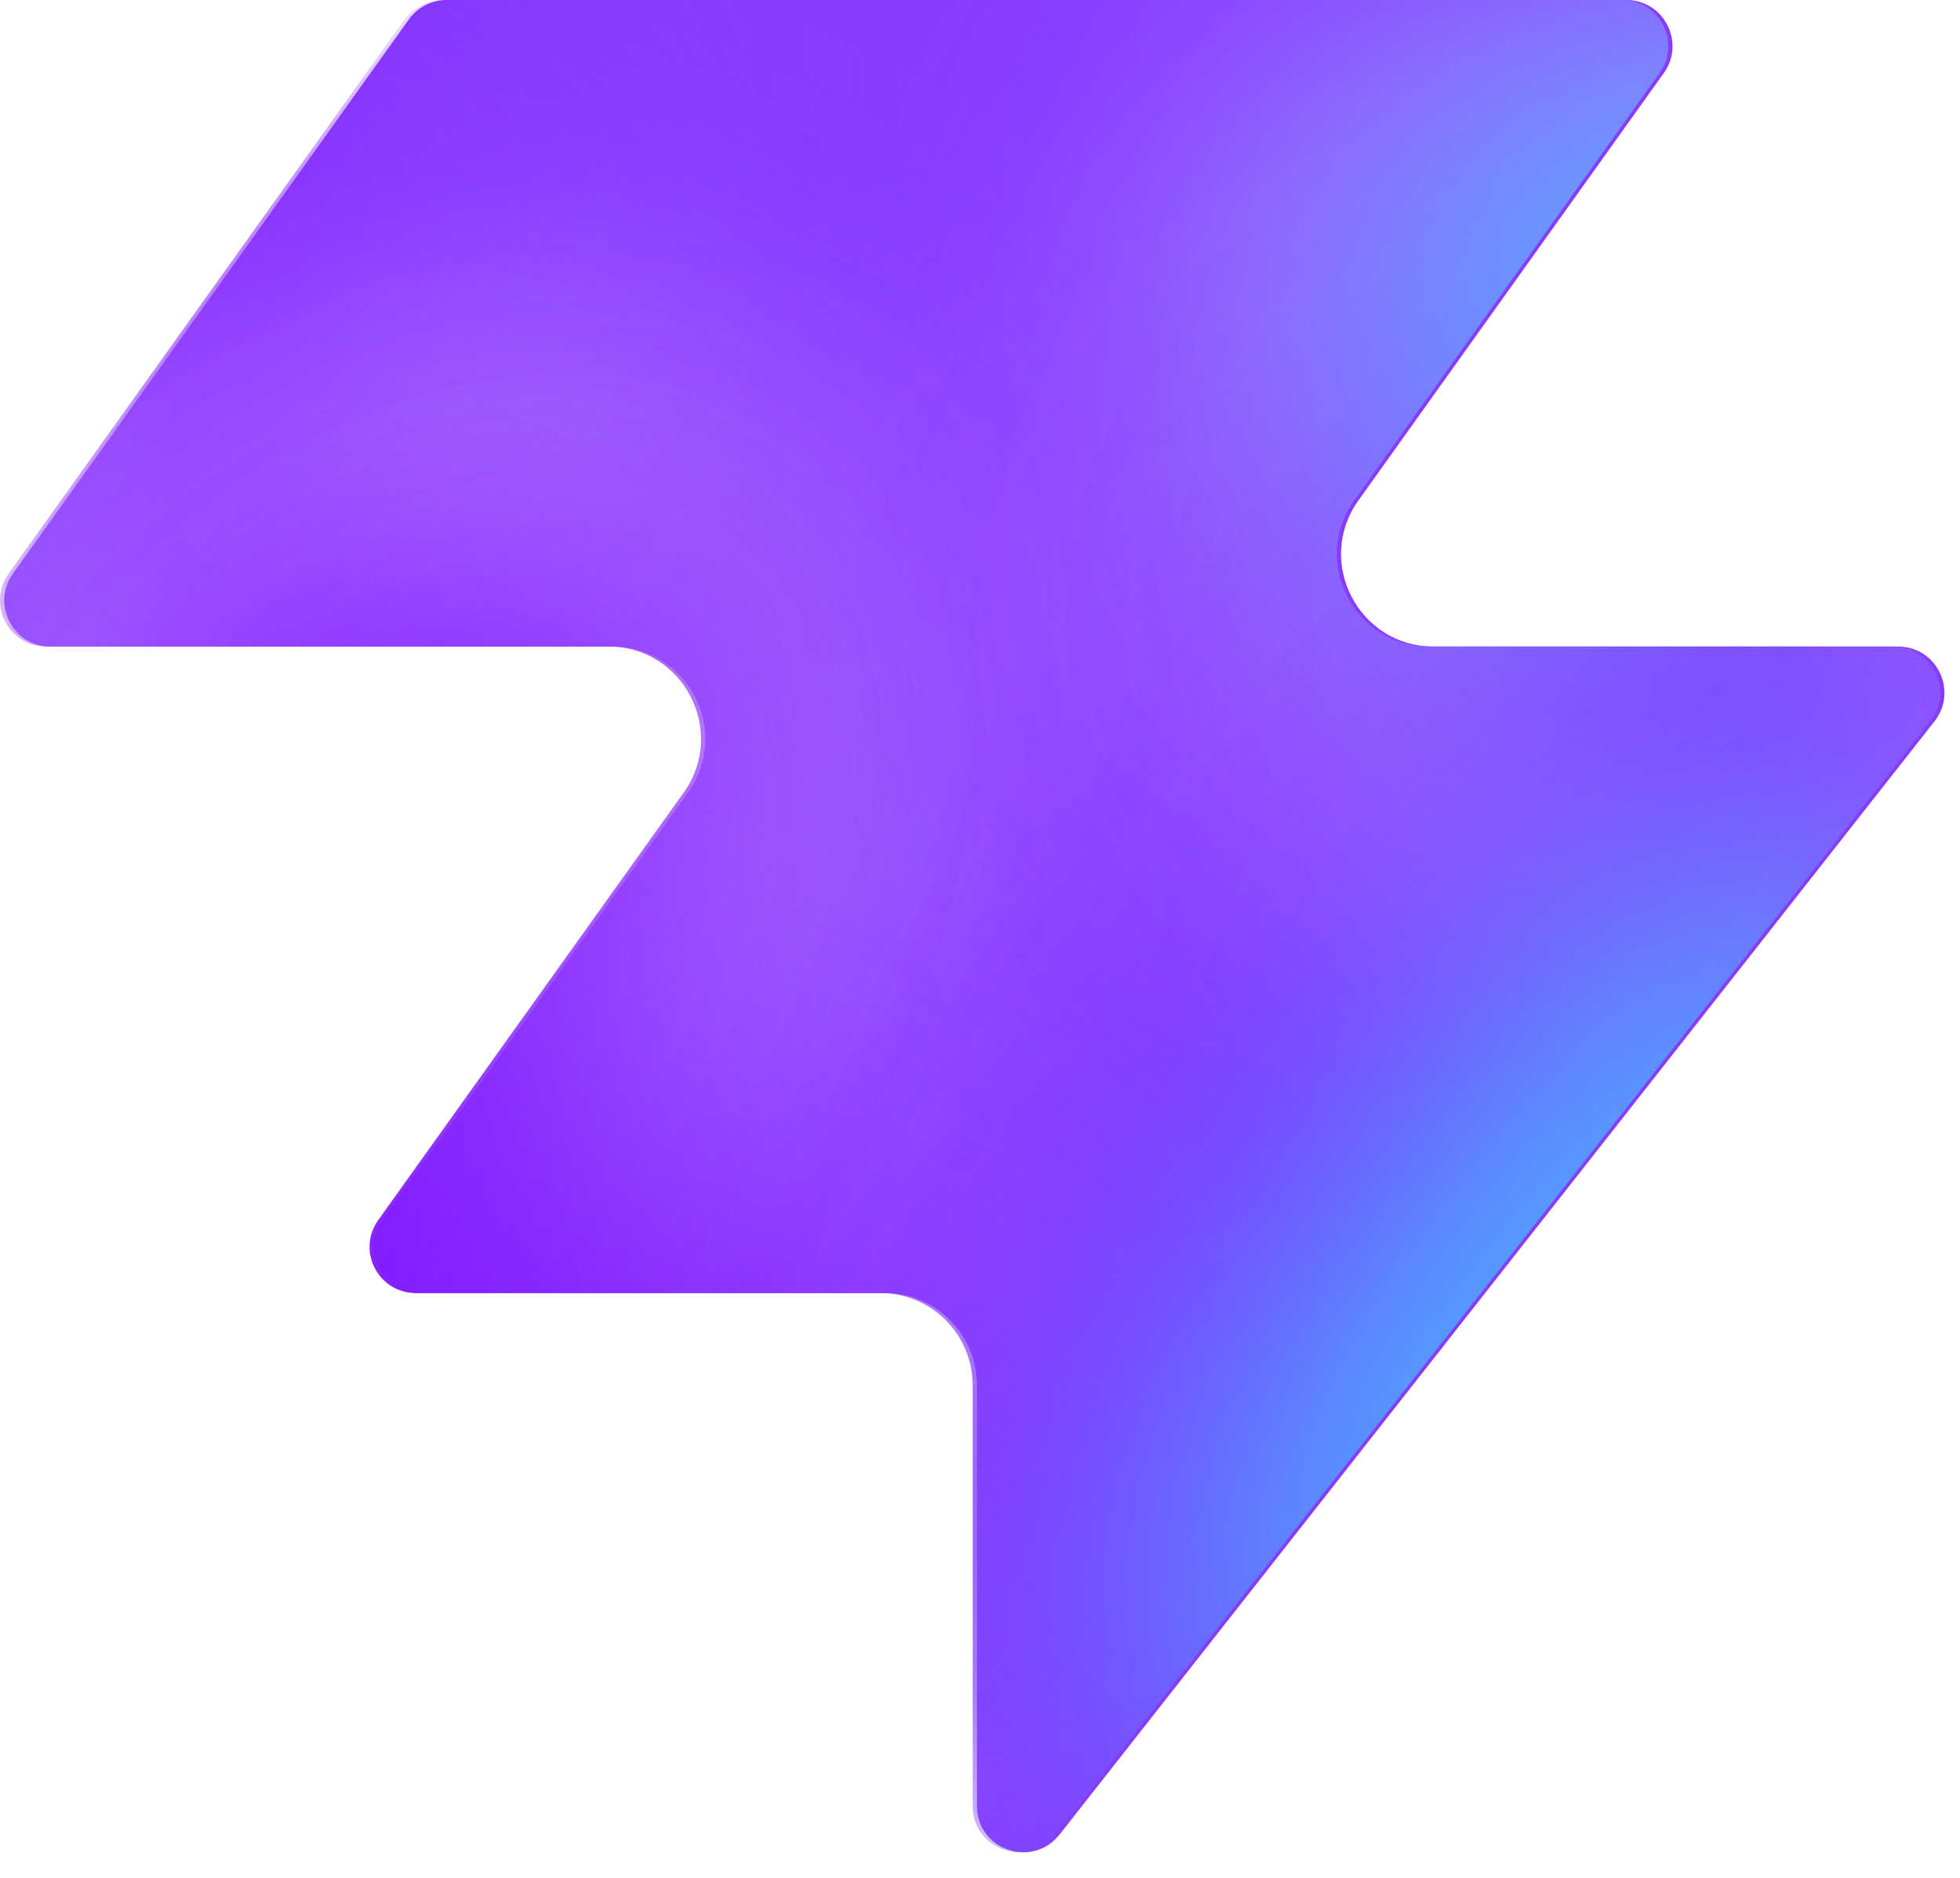
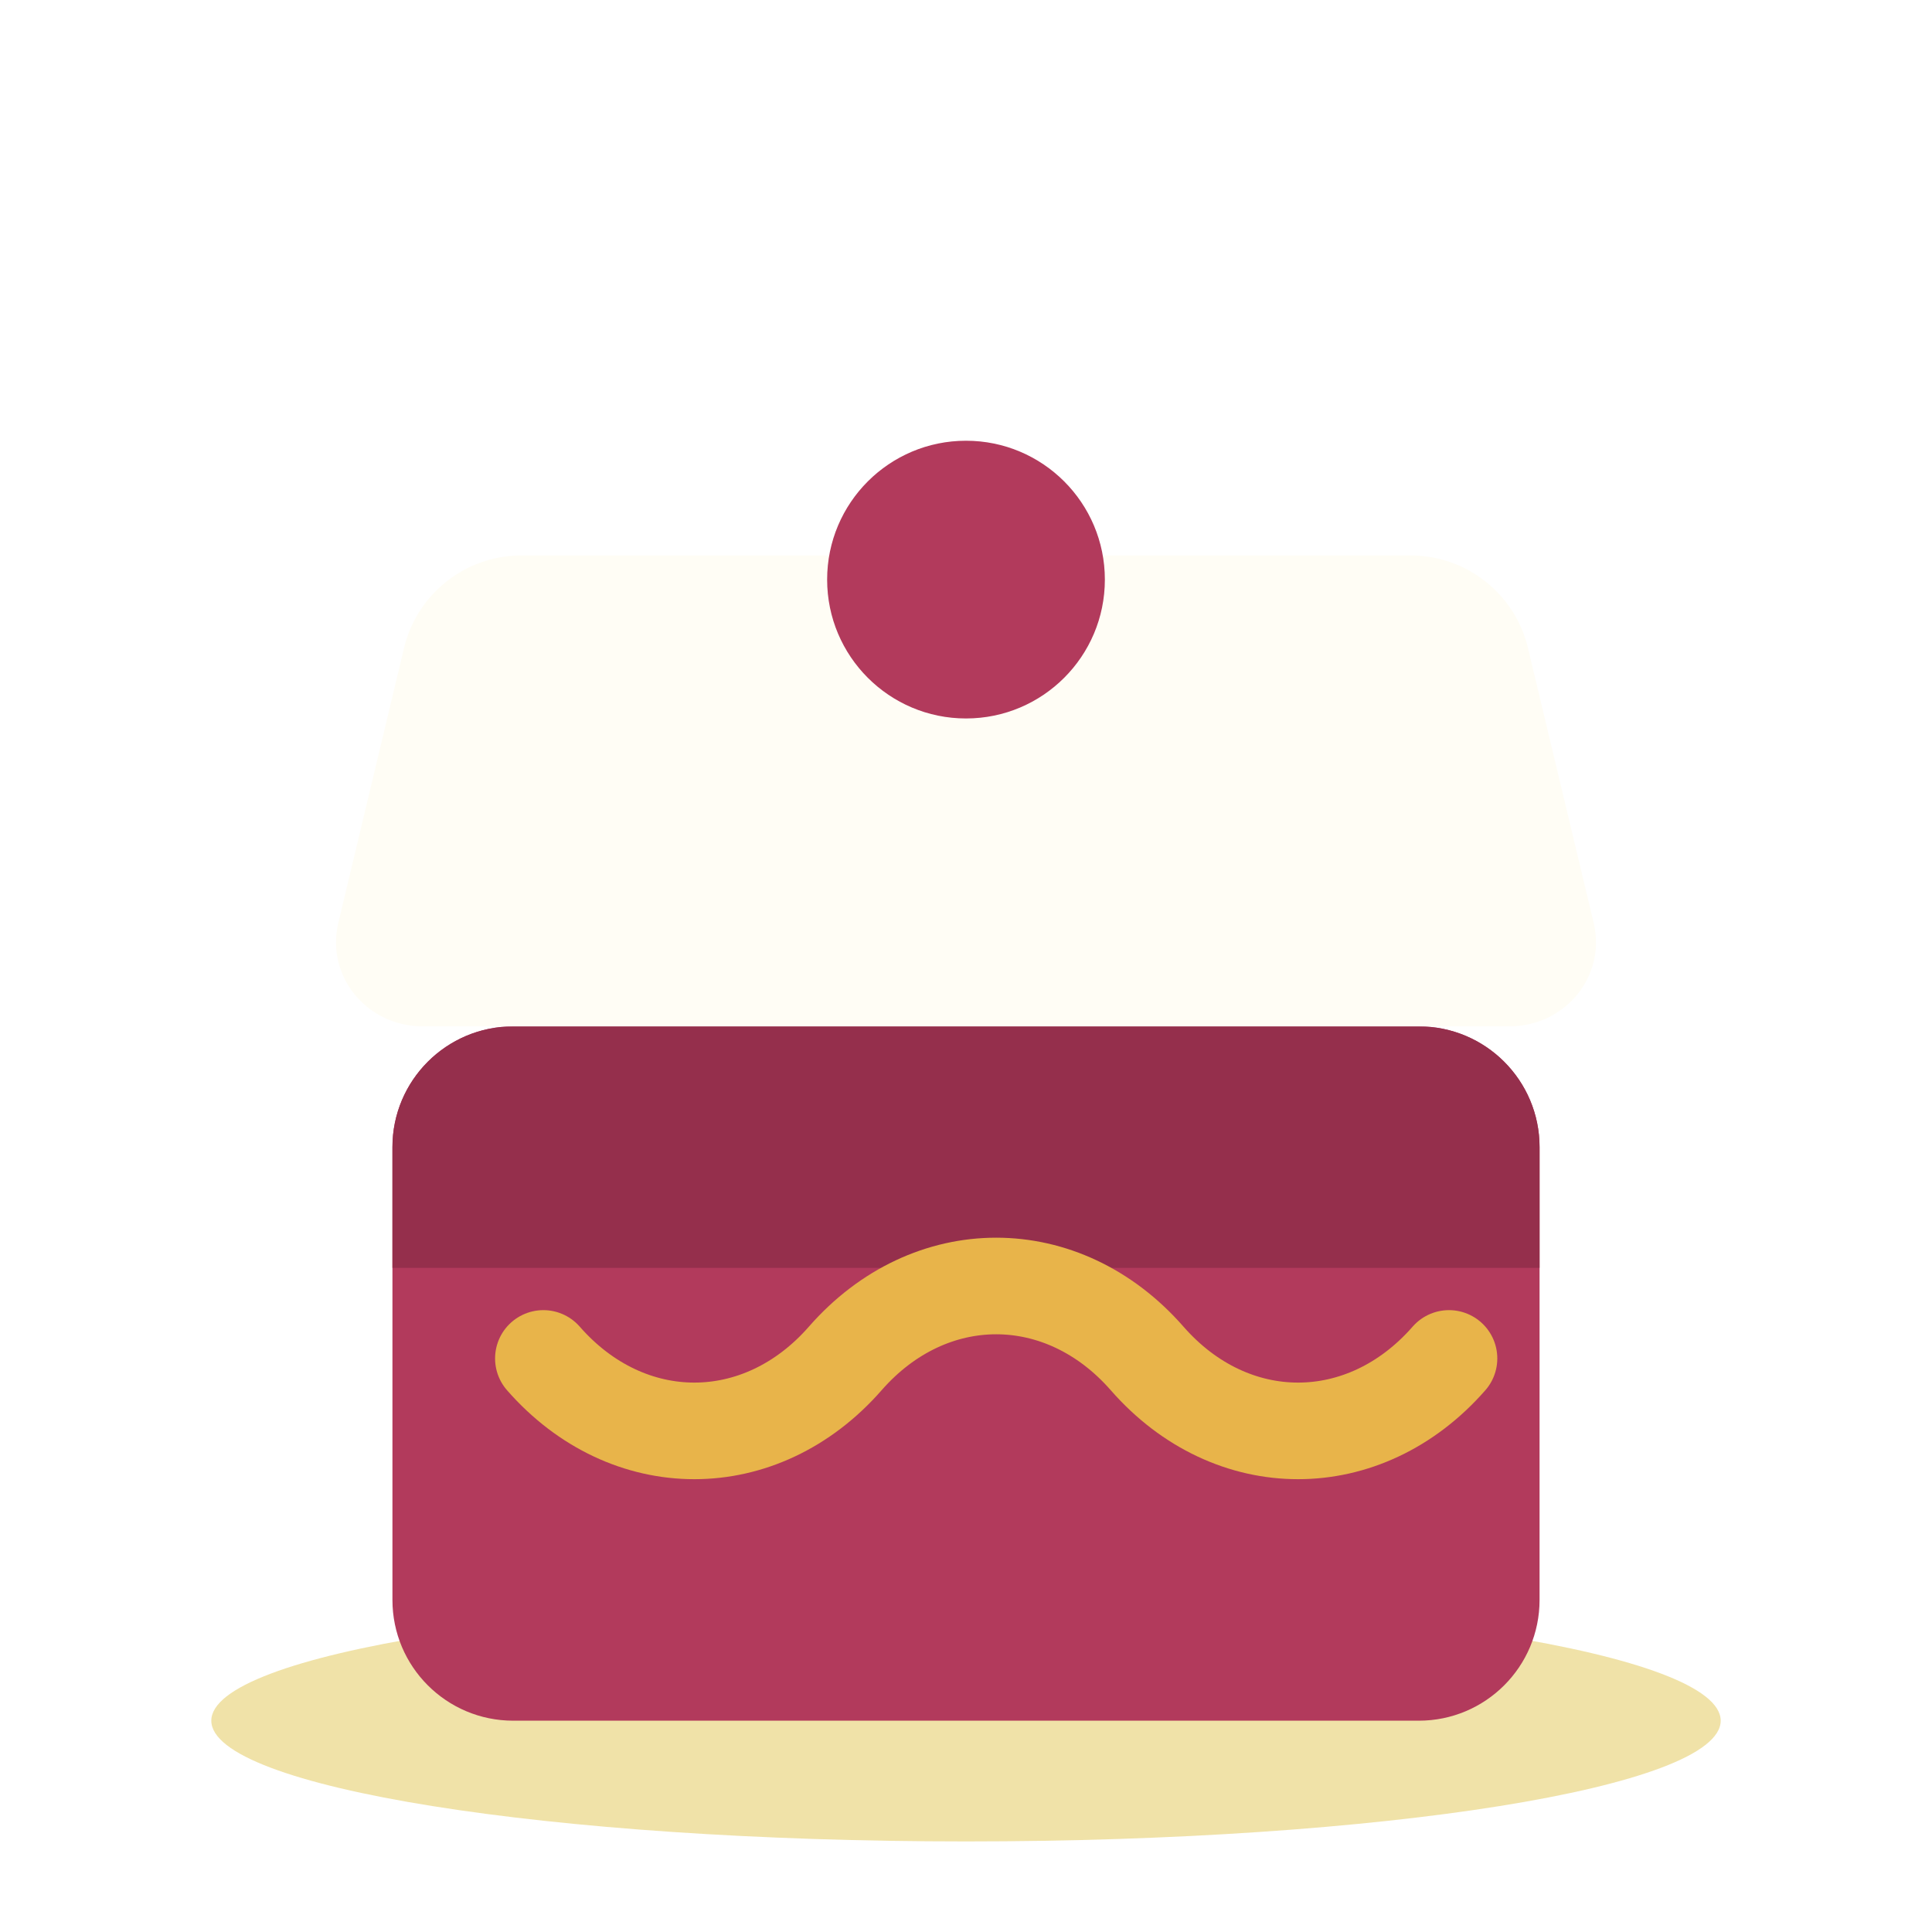
- <svg xmlns="http://www.w3.org/2000/svg" width="48" height="46" fill="none" viewBox="0 0 48 46">
-   <path fill="#863bff" d="M25.946 44.938c-.664.845-2.021.375-2.021-.698V33.937a2.26 2.26 0 0 0-2.262-2.262H10.287c-.92 0-1.456-1.04-.92-1.788l7.48-10.471c1.07-1.497 0-3.578-1.842-3.578H1.237c-.92 0-1.456-1.04-.92-1.788L10.013.474c.214-.297.556-.474.92-.474h28.894c.92 0 1.456 1.04.92 1.788l-7.48 10.471c-1.07 1.498 0 3.579 1.842 3.579h11.377c.943 0 1.473 1.088.89 1.83L25.947 44.94z" style="fill:#863bff;fill:color(display-p3 .525 .23 1);fill-opacity:1" />
-   <mask id="a" width="48" height="46" x="0" y="0" maskUnits="userSpaceOnUse" style="mask-type:alpha">
-     <path fill="#000" d="M25.842 44.938c-.664.844-2.021.375-2.021-.698V33.937a2.26 2.26 0 0 0-2.262-2.262H10.183c-.92 0-1.456-1.04-.92-1.788l7.48-10.471c1.07-1.498 0-3.579-1.842-3.579H1.133c-.92 0-1.456-1.04-.92-1.787L9.91.473c.214-.297.556-.474.92-.474h28.894c.92 0 1.456 1.04.92 1.788l-7.48 10.471c-1.07 1.498 0 3.578 1.842 3.578h11.377c.943 0 1.473 1.088.89 1.832L25.843 44.94z" style="fill:#000;fill-opacity:1" />
-   </mask>
-   <g mask="url(#a)">
-     <g filter="url(#b)">
-       <ellipse cx="5.508" cy="14.704" fill="#ede6ff" rx="5.508" ry="14.704" style="fill:#ede6ff;fill:color(display-p3 .927 .903 1);fill-opacity:1" transform="matrix(.00324 1 1 -.00324 -4.47 31.516)" />
-     </g>
-     <g filter="url(#c)">
-       <ellipse cx="10.399" cy="29.851" fill="#ede6ff" rx="10.399" ry="29.851" style="fill:#ede6ff;fill:color(display-p3 .927 .903 1);fill-opacity:1" transform="matrix(.00324 1 1 -.00324 -39.328 7.883)" />
-     </g>
-     <g filter="url(#d)">
-       <ellipse cx="5.508" cy="30.487" fill="#7e14ff" rx="5.508" ry="30.487" style="fill:#7e14ff;fill:color(display-p3 .492 .077 1);fill-opacity:1" transform="rotate(89.814 -25.913 -14.639)scale(1 -1)" />
-     </g>
-     <g filter="url(#e)">
-       <ellipse cx="5.508" cy="30.599" fill="#7e14ff" rx="5.508" ry="30.599" style="fill:#7e14ff;fill:color(display-p3 .492 .077 1);fill-opacity:1" transform="rotate(89.814 -32.644 -3.334)scale(1 -1)" />
-     </g>
-     <g filter="url(#f)">
-       <ellipse cx="5.508" cy="30.599" fill="#7e14ff" rx="5.508" ry="30.599" style="fill:#7e14ff;fill:color(display-p3 .492 .077 1);fill-opacity:1" transform="matrix(.00324 1 1 -.00324 -34.34 30.47)" />
-     </g>
-     <g filter="url(#g)">
-       <ellipse cx="14.072" cy="22.078" fill="#ede6ff" rx="14.072" ry="22.078" style="fill:#ede6ff;fill:color(display-p3 .927 .903 1);fill-opacity:1" transform="rotate(93.35 24.506 48.493)scale(-1 1)" />
-     </g>
-     <g filter="url(#h)">
-       <ellipse cx="3.47" cy="21.501" fill="#7e14ff" rx="3.47" ry="21.501" style="fill:#7e14ff;fill:color(display-p3 .492 .077 1);fill-opacity:1" transform="rotate(89.009 28.708 47.59)scale(-1 1)" />
-     </g>
-     <g filter="url(#i)">
-       <ellipse cx="3.47" cy="21.501" fill="#7e14ff" rx="3.47" ry="21.501" style="fill:#7e14ff;fill:color(display-p3 .492 .077 1);fill-opacity:1" transform="rotate(89.009 28.708 47.59)scale(-1 1)" />
-     </g>
-     <g filter="url(#j)">
-       <ellipse cx=".387" cy="8.972" fill="#7e14ff" rx="4.407" ry="29.108" style="fill:#7e14ff;fill:color(display-p3 .492 .077 1);fill-opacity:1" transform="rotate(39.51 .387 8.972)" />
-     </g>
-     <g filter="url(#k)">
-       <ellipse cx="47.523" cy="-6.092" fill="#7e14ff" rx="4.407" ry="29.108" style="fill:#7e14ff;fill:color(display-p3 .492 .077 1);fill-opacity:1" transform="rotate(37.892 47.523 -6.092)" />
-     </g>
-     <g filter="url(#l)">
-       <ellipse cx="41.412" cy="6.333" fill="#47bfff" rx="5.971" ry="9.665" style="fill:#47bfff;fill:color(display-p3 .28 .748 1);fill-opacity:1" transform="rotate(37.892 41.412 6.333)" />
-     </g>
-     <g filter="url(#m)">
-       <ellipse cx="-1.879" cy="38.332" fill="#7e14ff" rx="4.407" ry="29.108" style="fill:#7e14ff;fill:color(display-p3 .492 .077 1);fill-opacity:1" transform="rotate(37.892 -1.88 38.332)" />
-     </g>
-     <g filter="url(#n)">
-       <ellipse cx="-1.879" cy="38.332" fill="#7e14ff" rx="4.407" ry="29.108" style="fill:#7e14ff;fill:color(display-p3 .492 .077 1);fill-opacity:1" transform="rotate(37.892 -1.88 38.332)" />
-     </g>
-     <g filter="url(#o)">
-       <ellipse cx="35.651" cy="29.907" fill="#7e14ff" rx="4.407" ry="29.108" style="fill:#7e14ff;fill:color(display-p3 .492 .077 1);fill-opacity:1" transform="rotate(37.892 35.651 29.907)" />
-     </g>
-     <g filter="url(#p)">
-       <ellipse cx="38.418" cy="32.4" fill="#47bfff" rx="5.971" ry="15.297" style="fill:#47bfff;fill:color(display-p3 .28 .748 1);fill-opacity:1" transform="rotate(37.892 38.418 32.4)" />
-     </g>
-   </g>
-   <defs>
-     <filter id="b" width="60.045" height="41.654" x="-19.77" y="16.149" color-interpolation-filters="sRGB" filterUnits="userSpaceOnUse">
-       <feFlood flood-opacity="0" result="BackgroundImageFix" />
-       <feBlend in="SourceGraphic" in2="BackgroundImageFix" result="shape" />
-       <feGaussianBlur result="effect1_foregroundBlur_2002_17158" stdDeviation="7.659" />
-     </filter>
-     <filter id="c" width="90.34" height="51.437" x="-54.613" y="-7.533" color-interpolation-filters="sRGB" filterUnits="userSpaceOnUse">
-       <feFlood flood-opacity="0" result="BackgroundImageFix" />
-       <feBlend in="SourceGraphic" in2="BackgroundImageFix" result="shape" />
-       <feGaussianBlur result="effect1_foregroundBlur_2002_17158" stdDeviation="7.659" />
-     </filter>
-     <filter id="d" width="79.355" height="29.4" x="-49.64" y="2.03" color-interpolation-filters="sRGB" filterUnits="userSpaceOnUse">
-       <feFlood flood-opacity="0" result="BackgroundImageFix" />
-       <feBlend in="SourceGraphic" in2="BackgroundImageFix" result="shape" />
-       <feGaussianBlur result="effect1_foregroundBlur_2002_17158" stdDeviation="4.596" />
-     </filter>
-     <filter id="e" width="79.579" height="29.4" x="-45.045" y="20.029" color-interpolation-filters="sRGB" filterUnits="userSpaceOnUse">
-       <feFlood flood-opacity="0" result="BackgroundImageFix" />
-       <feBlend in="SourceGraphic" in2="BackgroundImageFix" result="shape" />
-       <feGaussianBlur result="effect1_foregroundBlur_2002_17158" stdDeviation="4.596" />
-     </filter>
-     <filter id="f" width="79.579" height="29.4" x="-43.513" y="21.178" color-interpolation-filters="sRGB" filterUnits="userSpaceOnUse">
-       <feFlood flood-opacity="0" result="BackgroundImageFix" />
-       <feBlend in="SourceGraphic" in2="BackgroundImageFix" result="shape" />
-       <feGaussianBlur result="effect1_foregroundBlur_2002_17158" stdDeviation="4.596" />
-     </filter>
-     <filter id="g" width="74.749" height="58.852" x="15.756" y="-17.901" color-interpolation-filters="sRGB" filterUnits="userSpaceOnUse">
-       <feFlood flood-opacity="0" result="BackgroundImageFix" />
-       <feBlend in="SourceGraphic" in2="BackgroundImageFix" result="shape" />
-       <feGaussianBlur result="effect1_foregroundBlur_2002_17158" stdDeviation="7.659" />
-     </filter>
-     <filter id="h" width="61.377" height="25.362" x="23.548" y="2.284" color-interpolation-filters="sRGB" filterUnits="userSpaceOnUse">
-       <feFlood flood-opacity="0" result="BackgroundImageFix" />
-       <feBlend in="SourceGraphic" in2="BackgroundImageFix" result="shape" />
-       <feGaussianBlur result="effect1_foregroundBlur_2002_17158" stdDeviation="4.596" />
-     </filter>
-     <filter id="i" width="61.377" height="25.362" x="23.548" y="2.284" color-interpolation-filters="sRGB" filterUnits="userSpaceOnUse">
-       <feFlood flood-opacity="0" result="BackgroundImageFix" />
-       <feBlend in="SourceGraphic" in2="BackgroundImageFix" result="shape" />
-       <feGaussianBlur result="effect1_foregroundBlur_2002_17158" stdDeviation="4.596" />
-     </filter>
-     <filter id="j" width="56.045" height="63.649" x="-27.636" y="-22.853" color-interpolation-filters="sRGB" filterUnits="userSpaceOnUse">
-       <feFlood flood-opacity="0" result="BackgroundImageFix" />
-       <feBlend in="SourceGraphic" in2="BackgroundImageFix" result="shape" />
-       <feGaussianBlur result="effect1_foregroundBlur_2002_17158" stdDeviation="4.596" />
-     </filter>
-     <filter id="k" width="54.814" height="64.646" x="20.116" y="-38.415" color-interpolation-filters="sRGB" filterUnits="userSpaceOnUse">
-       <feFlood flood-opacity="0" result="BackgroundImageFix" />
-       <feBlend in="SourceGraphic" in2="BackgroundImageFix" result="shape" />
-       <feGaussianBlur result="effect1_foregroundBlur_2002_17158" stdDeviation="4.596" />
-     </filter>
-     <filter id="l" width="33.541" height="35.313" x="24.641" y="-11.323" color-interpolation-filters="sRGB" filterUnits="userSpaceOnUse">
-       <feFlood flood-opacity="0" result="BackgroundImageFix" />
-       <feBlend in="SourceGraphic" in2="BackgroundImageFix" result="shape" />
-       <feGaussianBlur result="effect1_foregroundBlur_2002_17158" stdDeviation="4.596" />
-     </filter>
-     <filter id="m" width="54.814" height="64.646" x="-29.286" y="6.009" color-interpolation-filters="sRGB" filterUnits="userSpaceOnUse">
-       <feFlood flood-opacity="0" result="BackgroundImageFix" />
-       <feBlend in="SourceGraphic" in2="BackgroundImageFix" result="shape" />
-       <feGaussianBlur result="effect1_foregroundBlur_2002_17158" stdDeviation="4.596" />
-     </filter>
-     <filter id="n" width="54.814" height="64.646" x="-29.286" y="6.009" color-interpolation-filters="sRGB" filterUnits="userSpaceOnUse">
-       <feFlood flood-opacity="0" result="BackgroundImageFix" />
-       <feBlend in="SourceGraphic" in2="BackgroundImageFix" result="shape" />
-       <feGaussianBlur result="effect1_foregroundBlur_2002_17158" stdDeviation="4.596" />
-     </filter>
-     <filter id="o" width="54.814" height="64.646" x="8.244" y="-2.416" color-interpolation-filters="sRGB" filterUnits="userSpaceOnUse">
-       <feFlood flood-opacity="0" result="BackgroundImageFix" />
-       <feBlend in="SourceGraphic" in2="BackgroundImageFix" result="shape" />
-       <feGaussianBlur result="effect1_foregroundBlur_2002_17158" stdDeviation="4.596" />
-     </filter>
-     <filter id="p" width="39.409" height="43.623" x="18.713" y="10.588" color-interpolation-filters="sRGB" filterUnits="userSpaceOnUse">
-       <feFlood flood-opacity="0" result="BackgroundImageFix" />
-       <feBlend in="SourceGraphic" in2="BackgroundImageFix" result="shape" />
-       <feGaussianBlur result="effect1_foregroundBlur_2002_17158" stdDeviation="4.596" />
-     </filter>
-   </defs>
+ <svg xmlns="http://www.w3.org/2000/svg" viewBox="0 0 32 32">
+   <ellipse cx="16" cy="28.5" rx="12.5" ry="2" fill="#F0E2A8" />
+   <path d="M6.5 26.5V19a2 2 0 0 1 2-2h15a2 2 0 0 1 2 2v7.5a2 2 0 0 1-2 2h-15a2 2 0 0 1-2-2Z" fill="#B23A5C" />
+   <path d="M6.5 19a2 2 0 0 1 2-2h15a2 2 0 0 1 2 2v2h-19Z" fill="#952F4C" />
+   <path d="M9 22.5c1.4 1.6 3.6 1.6 5 0s3.6-1.6 5 0 3.6 1.6 5 0" stroke="#E8B44A" stroke-width="1.6" stroke-linecap="round" fill="none" />
+   <path d="M7 17c-.9 0-1.6-.8-1.4-1.7l1.1-4.6a2 2 0 0 1 1.9-1.5h14.8a2 2 0 0 1 1.9 1.5l1.1 4.6c.2.9-.5 1.7-1.4 1.7Z" fill="#FFFDF5" />
+   <circle cx="16" cy="9.6" r="2.3" fill="#B23A5C" />
</svg>
